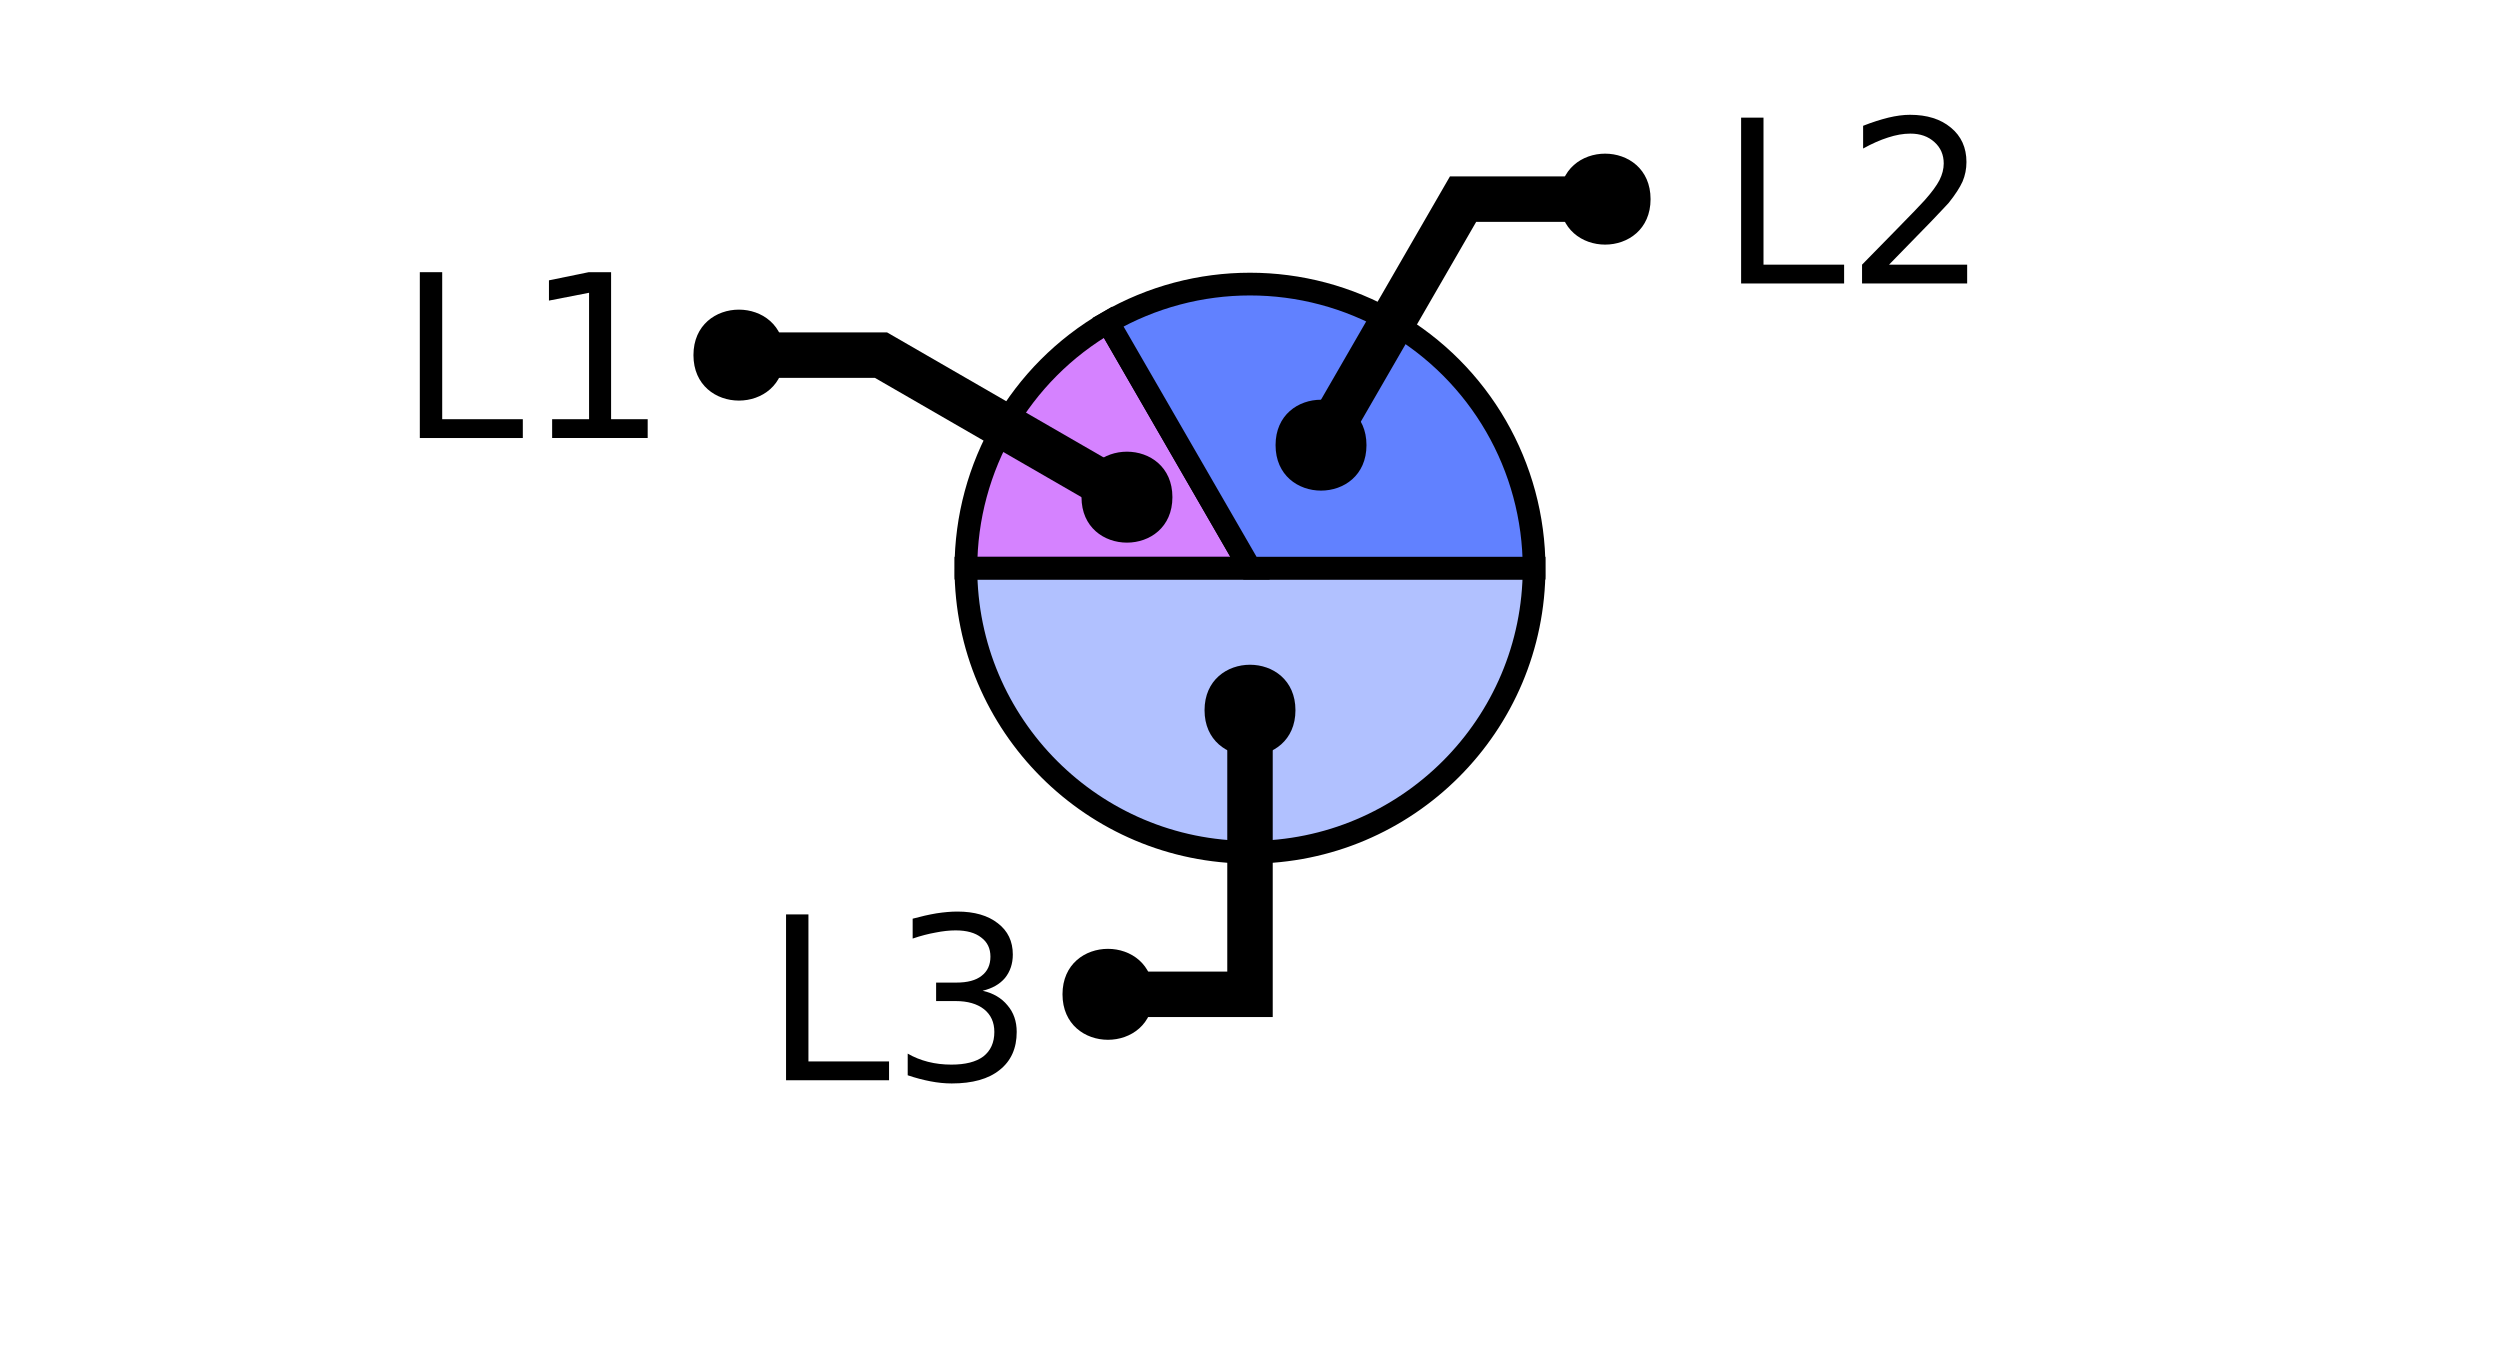
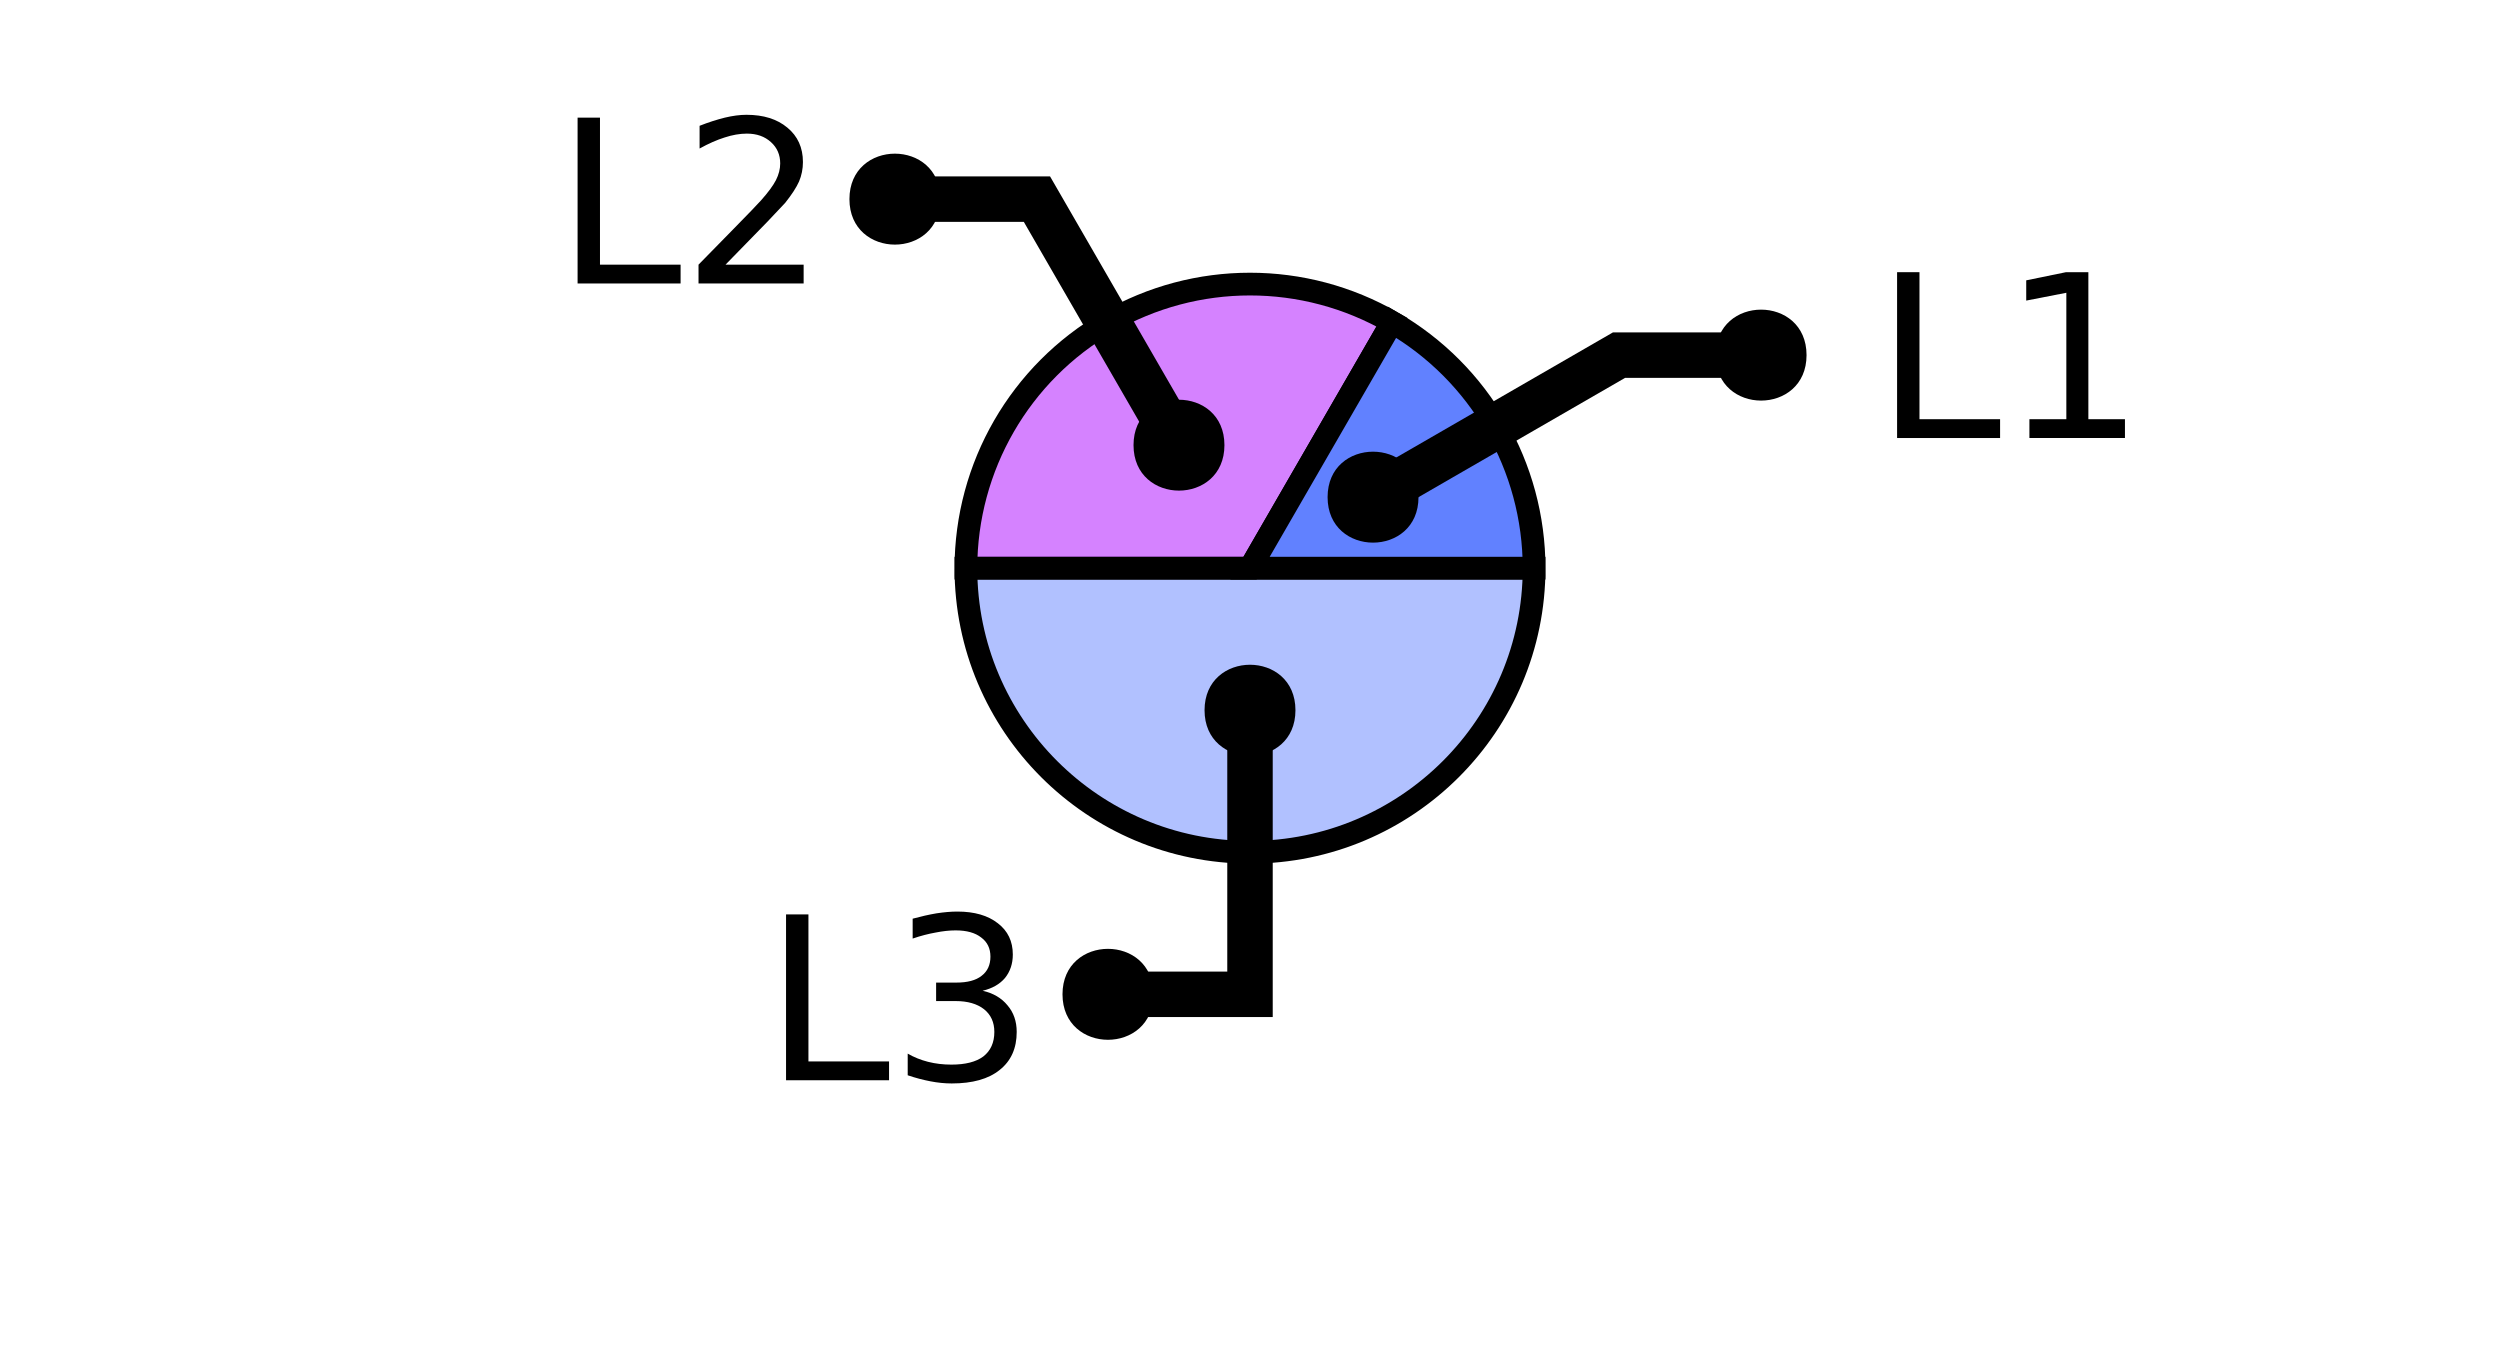
<svg xmlns="http://www.w3.org/2000/svg" xmlns:xlink="http://www.w3.org/1999/xlink" width="110pt" height="60pt" viewBox="0 0 110 60" version="1.1">
  <defs>
    <g>
      <symbol overflow="visible" id="glyph0-0">
        <path style="stroke:none;" d="M 0.5 1.766 L 0.5 -7.047 L 5.5 -7.047 L 5.5 1.766 Z M 1.062 1.219 L 4.938 1.219 L 4.938 -6.484 L 1.062 -6.484 Z M 1.062 1.219 " />
      </symbol>
      <symbol overflow="visible" id="glyph0-1">
        <path style="stroke:none;" d="M 0.984 -7.297 L 1.969 -7.297 L 1.969 -0.828 L 5.516 -0.828 L 5.516 0 L 0.984 0 Z M 0.984 -7.297 " />
      </symbol>
      <symbol overflow="visible" id="glyph0-2">
        <path style="stroke:none;" d="M 4.062 -3.938 C 4.531 -3.832 4.895 -3.617 5.156 -3.297 C 5.426 -2.984 5.562 -2.594 5.562 -2.125 C 5.562 -1.406 5.312 -0.848 4.812 -0.453 C 4.32 -0.055 3.617 0.141 2.703 0.141 C 2.398 0.141 2.086 0.109 1.766 0.047 C 1.441 -0.016 1.109 -0.102 0.766 -0.219 L 0.766 -1.172 C 1.035 -1.016 1.332 -0.895 1.656 -0.812 C 1.988 -0.727 2.332 -0.688 2.688 -0.688 C 3.301 -0.688 3.77 -0.805 4.094 -1.047 C 4.414 -1.297 4.578 -1.656 4.578 -2.125 C 4.578 -2.551 4.426 -2.883 4.125 -3.125 C 3.82 -3.363 3.406 -3.484 2.875 -3.484 L 2.016 -3.484 L 2.016 -4.297 L 2.906 -4.297 C 3.395 -4.297 3.766 -4.395 4.016 -4.594 C 4.273 -4.789 4.406 -5.07 4.406 -5.438 C 4.406 -5.801 4.27 -6.082 4 -6.281 C 3.738 -6.488 3.363 -6.594 2.875 -6.594 C 2.602 -6.594 2.312 -6.562 2 -6.5 C 1.688 -6.445 1.348 -6.359 0.984 -6.234 L 0.984 -7.109 C 1.359 -7.211 1.707 -7.289 2.031 -7.344 C 2.363 -7.395 2.672 -7.422 2.953 -7.422 C 3.703 -7.422 4.297 -7.25 4.734 -6.906 C 5.172 -6.57 5.391 -6.113 5.391 -5.531 C 5.391 -5.125 5.273 -4.781 5.047 -4.5 C 4.816 -4.227 4.488 -4.039 4.062 -3.938 Z M 4.062 -3.938 " />
      </symbol>
      <symbol overflow="visible" id="glyph0-3">
-         <path style="stroke:none;" d="M 1.234 -0.828 L 2.859 -0.828 L 2.859 -6.391 L 1.094 -6.047 L 1.094 -6.938 L 2.844 -7.297 L 3.828 -7.297 L 3.828 -0.828 L 5.438 -0.828 L 5.438 0 L 1.234 0 Z M 1.234 -0.828 " />
+         <path style="stroke:none;" d="M 1.922 -0.828 L 5.359 -0.828 L 5.359 0 L 0.734 0 L 0.734 -0.828 C 1.109 -1.211 1.617 -1.734 2.266 -2.391 C 2.91 -3.047 3.316 -3.469 3.484 -3.656 C 3.797 -4.008 4.016 -4.305 4.141 -4.547 C 4.266 -4.797 4.328 -5.039 4.328 -5.281 C 4.328 -5.664 4.191 -5.977 3.922 -6.219 C 3.648 -6.469 3.297 -6.594 2.859 -6.594 C 2.547 -6.594 2.219 -6.535 1.875 -6.422 C 1.539 -6.316 1.176 -6.156 0.781 -5.938 L 0.781 -6.938 C 1.176 -7.094 1.547 -7.211 1.891 -7.297 C 2.234 -7.379 2.551 -7.422 2.844 -7.422 C 3.594 -7.422 4.191 -7.234 4.641 -6.859 C 5.098 -6.484 5.328 -5.977 5.328 -5.344 C 5.328 -5.039 5.27 -4.754 5.156 -4.484 C 5.039 -4.223 4.836 -3.91 4.547 -3.547 C 4.461 -3.453 4.203 -3.176 3.766 -2.719 C 3.328 -2.27 2.711 -1.641 1.922 -0.828 Z M 1.922 -0.828 " />
      </symbol>
      <symbol overflow="visible" id="glyph0-4">
-         <path style="stroke:none;" d="M 1.922 -0.828 L 5.359 -0.828 L 5.359 0 L 0.734 0 L 0.734 -0.828 C 1.109 -1.211 1.617 -1.734 2.266 -2.391 C 2.91 -3.047 3.316 -3.469 3.484 -3.656 C 3.797 -4.008 4.016 -4.305 4.141 -4.547 C 4.266 -4.797 4.328 -5.039 4.328 -5.281 C 4.328 -5.664 4.191 -5.977 3.922 -6.219 C 3.648 -6.469 3.297 -6.594 2.859 -6.594 C 2.547 -6.594 2.219 -6.535 1.875 -6.422 C 1.539 -6.316 1.176 -6.156 0.781 -5.938 L 0.781 -6.938 C 1.176 -7.094 1.547 -7.211 1.891 -7.297 C 2.234 -7.379 2.551 -7.422 2.844 -7.422 C 3.594 -7.422 4.191 -7.234 4.641 -6.859 C 5.098 -6.484 5.328 -5.977 5.328 -5.344 C 5.328 -5.039 5.27 -4.754 5.156 -4.484 C 5.039 -4.223 4.836 -3.91 4.547 -3.547 C 4.461 -3.453 4.203 -3.176 3.766 -2.719 C 3.328 -2.27 2.711 -1.641 1.922 -0.828 Z M 1.922 -0.828 " />
+         <path style="stroke:none;" d="M 1.234 -0.828 L 2.859 -0.828 L 2.859 -6.391 L 1.094 -6.047 L 1.094 -6.938 L 2.844 -7.297 L 3.828 -7.297 L 3.828 -0.828 L 5.438 -0.828 L 5.438 0 L 1.234 0 Z M 1.234 -0.828 " />
      </symbol>
    </g>
    <clipPath id="clip1">
      <path d="M 28 10 L 82 10 L 82 50 L 28 50 Z M 28 10 " />
    </clipPath>
    <clipPath id="clip2">
-       <path d="M 4 0 L 78 0 L 78 50 L 4 50 Z M 4 0 " />
+       <path d="M 32 0 L 106 0 L 106 50 L 32 50 Z M 32 0 " />
    </clipPath>
  </defs>
  <g id="surface2">
    <path style=" stroke:none;fill-rule:nonzero;fill:rgb(38.039%,50.588%,100%);fill-opacity:0.49;" d="M 55 25 L 67.5 25 C 67.5 31.902 61.902 37.5 55 37.5 C 48.098 37.5 42.5 31.902 42.5 25 Z M 55 25 " />
    <g clip-path="url(#clip1)" clip-rule="nonzero">
      <path style="fill:none;stroke-width:1;stroke-linecap:butt;stroke-linejoin:miter;stroke:rgb(0%,0%,0%);stroke-opacity:1;stroke-miterlimit:10;" d="M 55 25 L 67.5 25 C 67.5 31.902 61.902 37.5 55 37.5 C 48.098 37.5 42.5 31.902 42.5 25 Z M 55 25 " />
    </g>
-     <path style="fill-rule:nonzero;fill:rgb(66.667%,0%,100%);fill-opacity:0.49;stroke-width:1;stroke-linecap:butt;stroke-linejoin:miter;stroke:rgb(0%,0%,0%);stroke-opacity:1;stroke-miterlimit:10;" d="M 55 25 L 42.5 25 C 42.5 20.535 44.883 16.406 48.75 14.176 Z M 55 25 " />
-     <path style="fill-rule:nonzero;fill:rgb(38.039%,50.588%,100%);fill-opacity:1;stroke-width:1;stroke-linecap:butt;stroke-linejoin:miter;stroke:rgb(0%,0%,0%);stroke-opacity:1;stroke-miterlimit:10;" d="M 55 25 L 48.75 14.176 C 52.617 11.941 57.383 11.941 61.25 14.176 C 65.117 16.406 67.5 20.535 67.5 25 Z M 55 25 " />
+     <path style="fill-rule:nonzero;fill:rgb(66.667%,0%,100%);fill-opacity:0.49;stroke-width:1;stroke-linecap:butt;stroke-linejoin:miter;stroke:rgb(0%,0%,0%);stroke-opacity:1;stroke-miterlimit:10;" d="M 55 25 L 42.5 25 C 42.5 20.535 44.883 16.406 48.75 14.176 C 52.617 11.941 57.383 11.941 61.25 14.176 Z M 55 25 " />
+     <path style="fill-rule:nonzero;fill:rgb(38.039%,50.588%,100%);fill-opacity:1;stroke-width:1;stroke-linecap:butt;stroke-linejoin:miter;stroke:rgb(0%,0%,0%);stroke-opacity:1;stroke-miterlimit:10;" d="M 55 25 L 61.25 14.176 C 65.117 16.406 67.5 20.535 67.5 25 Z M 55 25 " />
    <g style="fill:rgb(0%,0%,0%);fill-opacity:1;">
      <use xlink:href="#glyph0-1" x="33.602" y="47.531" />
      <use xlink:href="#glyph0-2" x="39.173" y="47.531" />
    </g>
    <path style="fill:none;stroke-width:2;stroke-linecap:butt;stroke-linejoin:miter;stroke:rgb(0%,0%,0%);stroke-opacity:1;stroke-miterlimit:10;" d="M 55 31.25 L 55 43.75 L 48.75 43.75 M 45.535 47.531 " />
    <path style=" stroke:none;fill-rule:nonzero;fill:rgb(0%,0%,0%);fill-opacity:1;" d="M 57 31.25 C 57 33.918 53 33.918 53 31.25 C 53 28.582 57 28.582 57 31.25 L 50.75 43.75 C 50.75 46.418 46.75 46.418 46.75 43.75 C 46.75 41.082 50.75 41.082 50.75 43.75 " />
    <g style="fill:rgb(0%,0%,0%);fill-opacity:1;">
-       <use xlink:href="#glyph0-1" x="17.488" y="19.273" />
-       <use xlink:href="#glyph0-3" x="23.06" y="19.273" />
+       <use xlink:href="#glyph0-1" x="24.43" y="12.473" />
+       <use xlink:href="#glyph0-3" x="30.001" y="12.473" />
+     </g>
+     <path style="fill:none;stroke-width:2;stroke-linecap:butt;stroke-linejoin:miter;stroke:rgb(0%,0%,0%);stroke-opacity:1;stroke-miterlimit:10;" d="M 51.875 19.586 L 45.625 8.762 L 39.375 8.762 M 36.363 12.473 " />
+     <path style=" stroke:none;fill-rule:nonzero;fill:rgb(0%,0%,0%);fill-opacity:1;" d="M 53.875 19.586 C 53.875 22.254 49.875 22.254 49.875 19.586 C 49.875 16.922 53.875 16.922 53.875 19.586 L 41.375 8.762 C 41.375 11.43 37.375 11.43 37.375 8.762 C 37.375 6.094 41.375 6.094 41.375 8.762 " />
+     <g style="fill:rgb(0%,0%,0%);fill-opacity:1;">
+       <use xlink:href="#glyph0-1" x="82.488" y="19.273" />
+       <use xlink:href="#glyph0-4" x="88.06" y="19.273" />
    </g>
    <g clip-path="url(#clip2)" clip-rule="nonzero">
-       <path style="fill:none;stroke-width:2;stroke-linecap:butt;stroke-linejoin:miter;stroke:rgb(0%,0%,0%);stroke-opacity:1;stroke-miterlimit:10;" d="M 49.586 21.875 L 38.762 15.625 L 32.512 15.625 M 29.422 19.273 " />
+       <path style="fill:none;stroke-width:2;stroke-linecap:butt;stroke-linejoin:miter;stroke:rgb(0%,0%,0%);stroke-opacity:1;stroke-miterlimit:10;" d="M 60.414 21.875 L 71.238 15.625 L 77.488 15.625 M 94.422 19.273 " />
    </g>
-     <path style=" stroke:none;fill-rule:nonzero;fill:rgb(0%,0%,0%);fill-opacity:1;" d="M 51.586 21.875 C 51.586 24.543 47.586 24.543 47.586 21.875 C 47.586 19.207 51.586 19.207 51.586 21.875 L 34.512 15.625 C 34.512 18.293 30.512 18.293 30.512 15.625 C 30.512 12.957 34.512 12.957 34.512 15.625 " />
-     <g style="fill:rgb(0%,0%,0%);fill-opacity:1;">
-       <use xlink:href="#glyph0-1" x="75.625" y="12.473" />
-       <use xlink:href="#glyph0-4" x="81.196" y="12.473" />
-     </g>
-     <path style="fill:none;stroke-width:2;stroke-linecap:butt;stroke-linejoin:miter;stroke:rgb(0%,0%,0%);stroke-opacity:1;stroke-miterlimit:10;" d="M 58.125 19.586 L 64.375 8.762 L 70.625 8.762 M 87.559 12.473 " />
-     <path style=" stroke:none;fill-rule:nonzero;fill:rgb(0%,0%,0%);fill-opacity:1;" d="M 60.125 19.586 C 60.125 22.254 56.125 22.254 56.125 19.586 C 56.125 16.922 60.125 16.922 60.125 19.586 L 72.625 8.762 C 72.625 11.43 68.625 11.43 68.625 8.762 C 68.625 6.094 72.625 6.094 72.625 8.762 " />
+     <path style=" stroke:none;fill-rule:nonzero;fill:rgb(0%,0%,0%);fill-opacity:1;" d="M 62.414 21.875 C 62.414 24.543 58.414 24.543 58.414 21.875 C 58.414 19.207 62.414 19.207 62.414 21.875 L 79.488 15.625 C 79.488 18.293 75.488 18.293 75.488 15.625 C 75.488 12.957 79.488 12.957 79.488 15.625 " />
  </g>
</svg>
